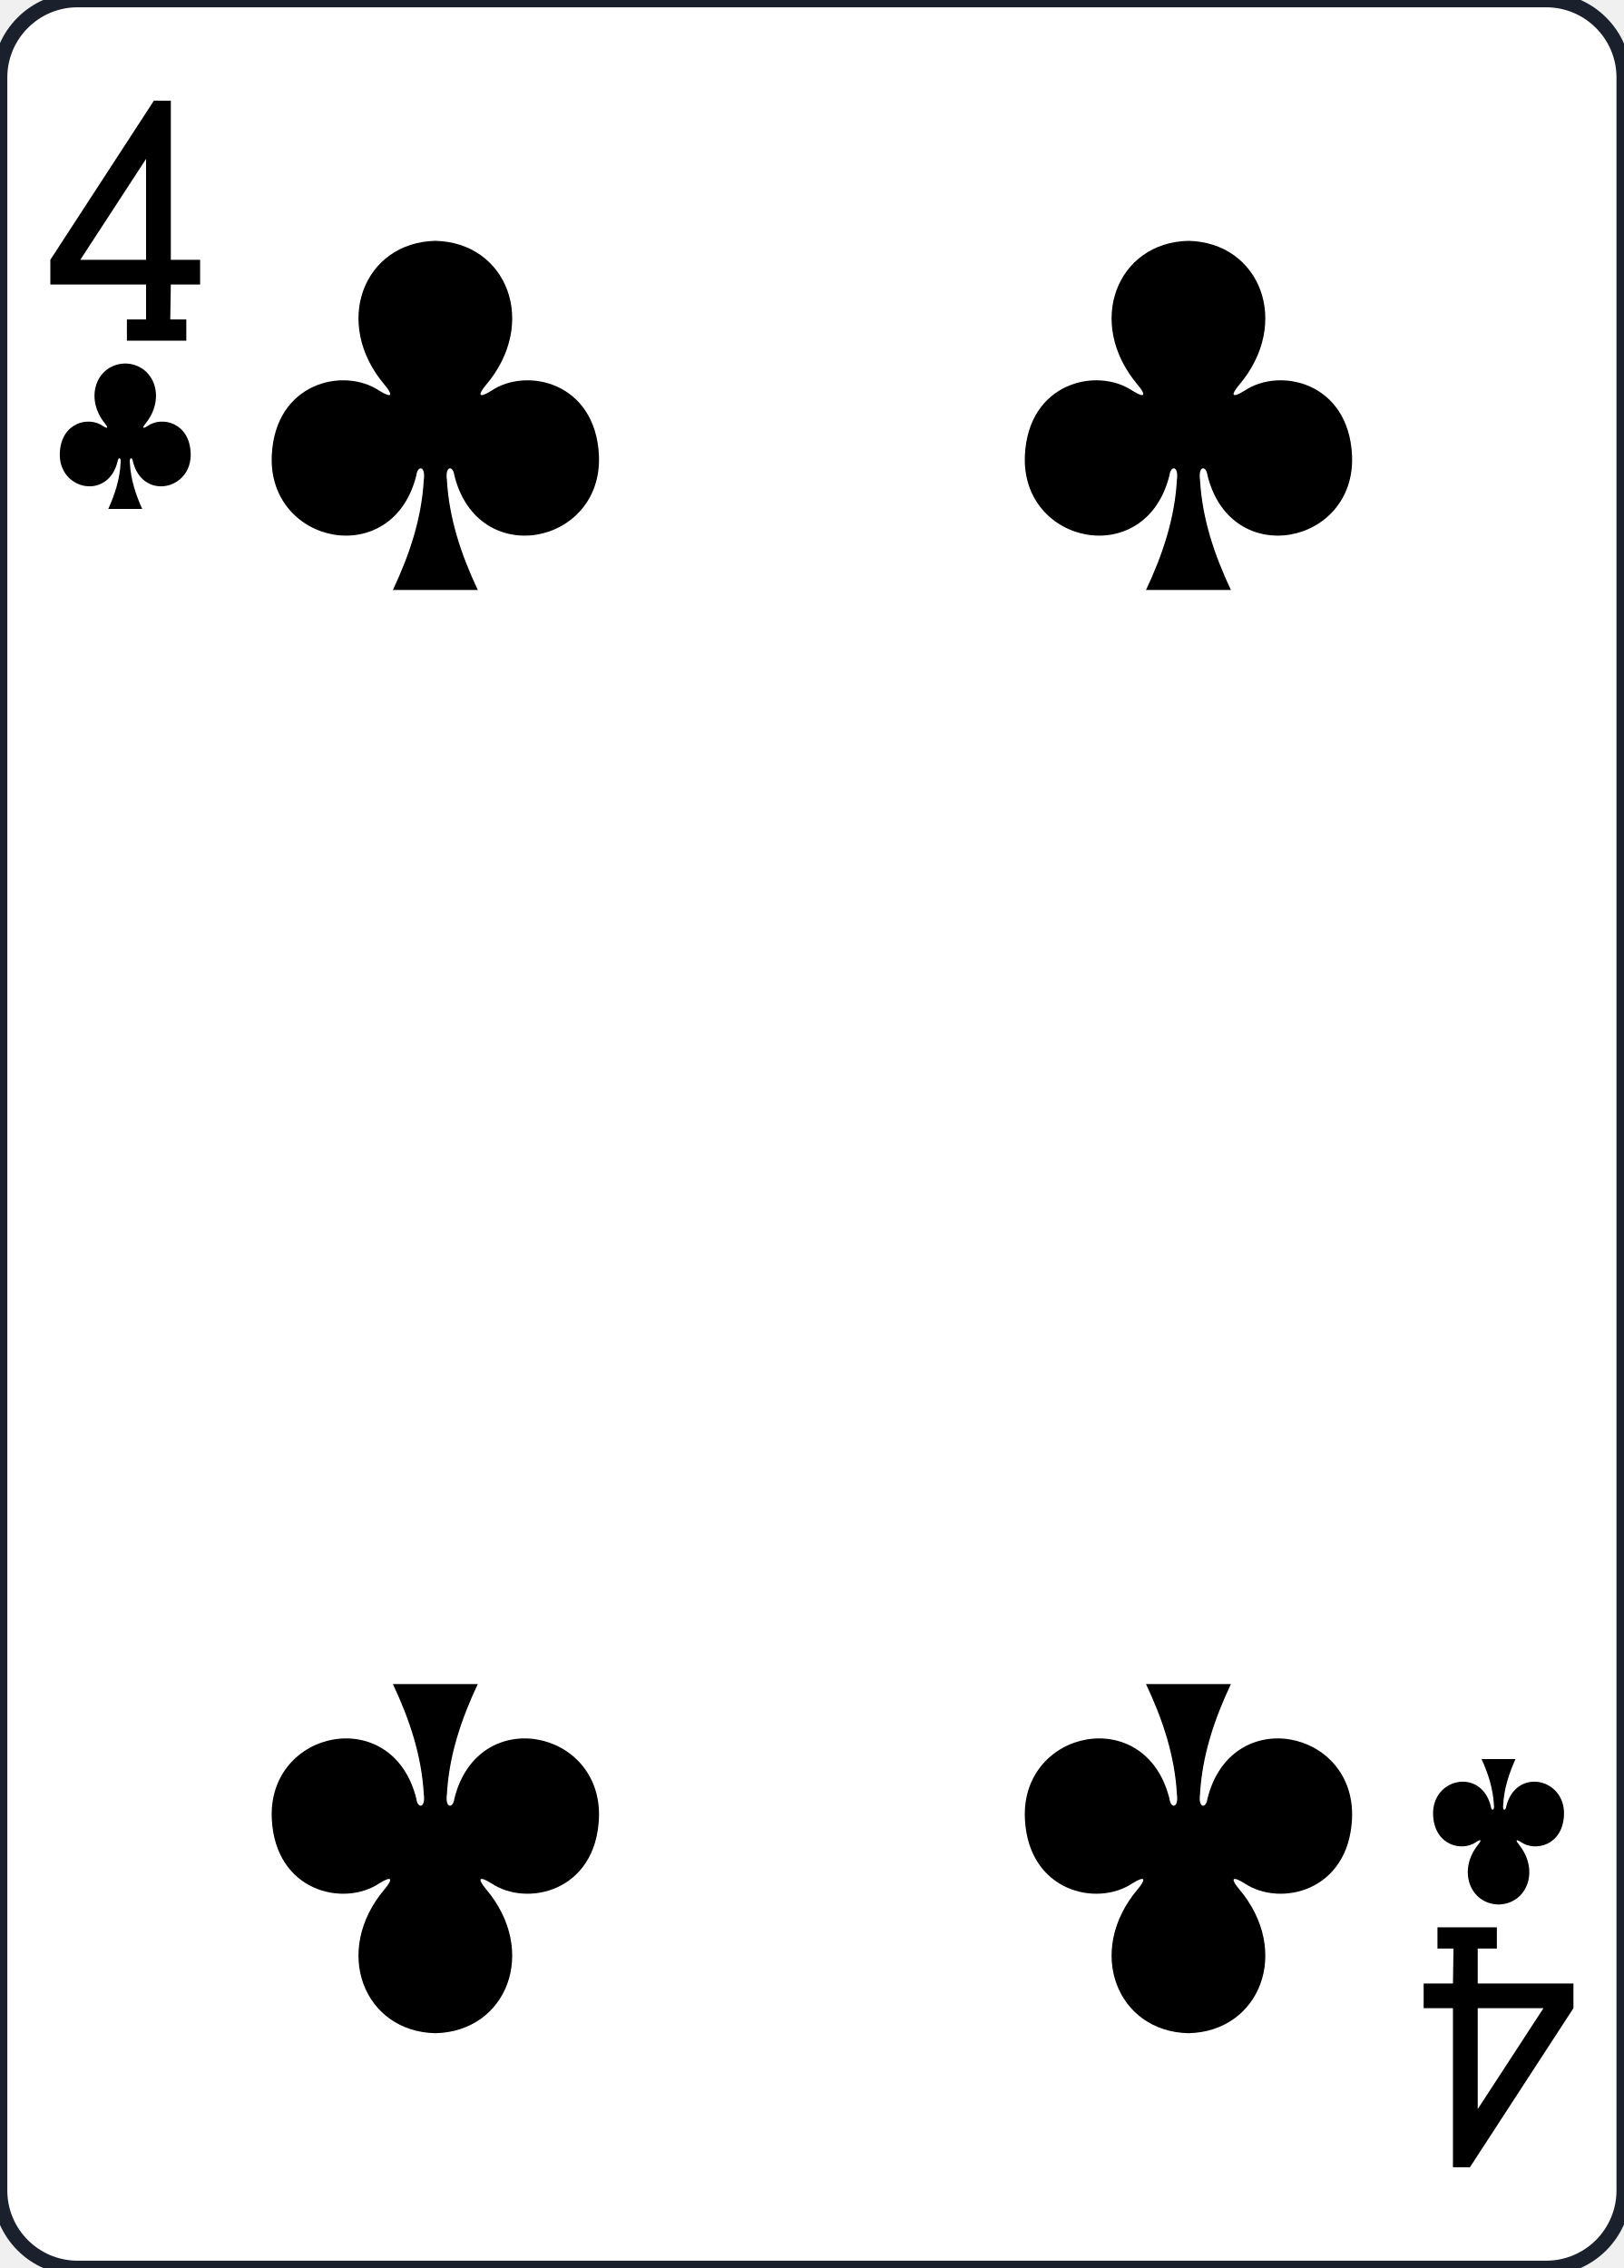
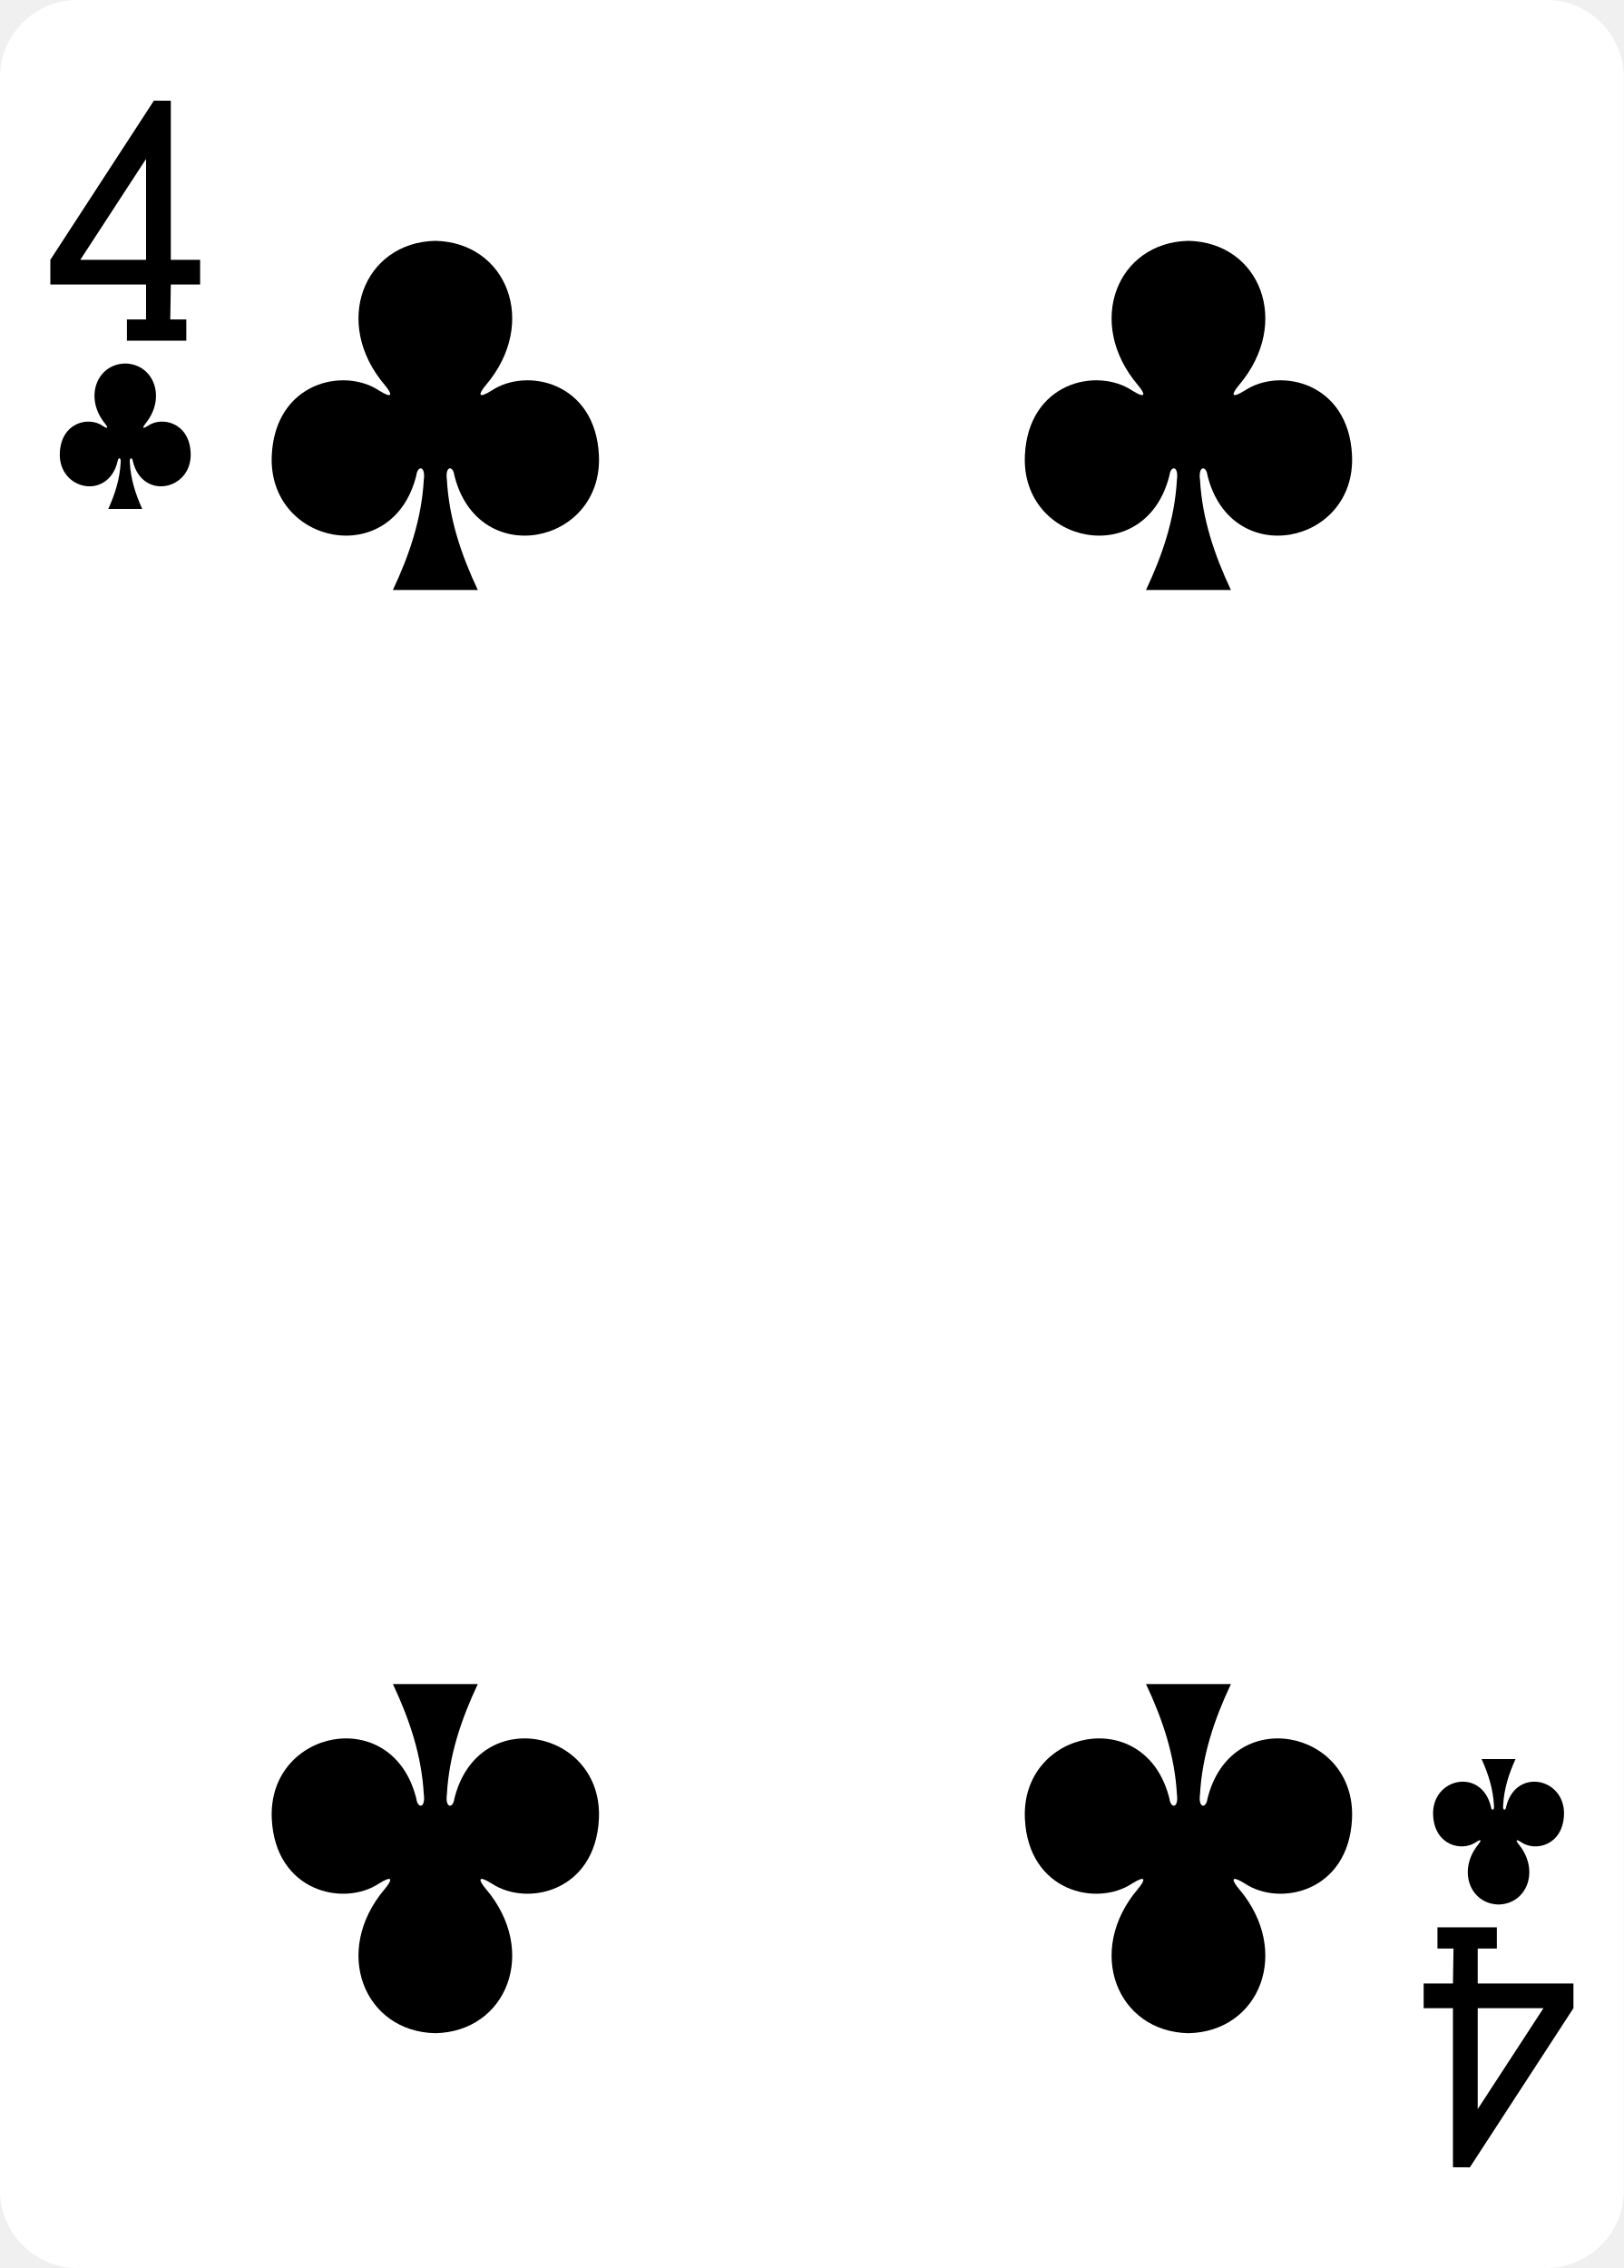
<svg xmlns="http://www.w3.org/2000/svg" id="svg8" version="1.1" viewBox="0 0 238.111 332.599" height="88mm" width="63mm">
  <defs id="defs2" />
  <g transform="translate(552.2753,-2.846674)" id="layer1">
    <g id="CLUB-4" transform="matrix(1.07145,0,0,1.07009,-1898.24,1167.5)">
-       <rect ry="10.63" rx="10.63" style="display:inline;fill:#ffffff;fill-opacity:1;stroke:#1A202C;stroke-width:2;stroke-miterlimit:4;stroke-dasharray:none;stroke-opacity:1" id="rect6355-6-85-3-72-9" width="222.232" height="310.814" x="1256.209" y="-1088.37" />
+       <rect ry="10.63" rx="10.63" style="display:inline;fill:#ffffff;fill-opacity:1;stroke:none;stroke-width:2;stroke-miterlimit:4;stroke-dasharray:none;stroke-opacity:1" id="rect6355-6-85-3-72-9" width="222.232" height="310.814" x="1256.209" y="-1088.37" />
      <path style="display:inline;opacity:1" id="path147-0-8-1-6-13-2-06-7" d="m 1418.856,-1055.365 c -9.774,0.212 -14.157,11.217 -6.918,19.763 1.05,1.247 1.158,1.962 -0.764,0.765 -4.874,-3.259 -14.219,-1.117 -14.698,8.847 -0.591,12.277 16.563,15.814 19.784,2.76 0.17,-1.377 1.289,-1.346 1.02,0.609 -0.294,5.306 -1.951,10.266 -4.229,15.102 3.839,0 8.13,0 11.62,0 -2.278,-4.837 -3.935,-9.796 -4.229,-15.102 -0.27,-1.955 0.85,-1.986 1.02,-0.609 3.221,13.055 20.375,9.517 19.784,-2.76 -0.478,-9.964 -9.824,-12.107 -14.698,-8.847 -1.923,1.197 -1.815,0.482 -0.765,-0.765 7.239,-8.546 2.856,-19.551 -6.918,-19.763 0,-10e-5 0,0 -0.01,0 z" />
      <path style="display:inline;opacity:1" id="path147-0-8-1-6-75-2-83-35-3" d="m 1315.785,-1055.365 c -9.774,0.212 -14.157,11.217 -6.918,19.763 1.05,1.247 1.158,1.962 -0.764,0.765 -4.874,-3.259 -14.219,-1.117 -14.698,8.847 -0.591,12.277 16.563,15.814 19.784,2.76 0.17,-1.377 1.289,-1.346 1.02,0.609 -0.294,5.306 -1.951,10.266 -4.229,15.102 3.839,0 8.13,0 11.62,0 -2.278,-4.837 -3.935,-9.796 -4.229,-15.102 -0.27,-1.955 0.85,-1.986 1.02,-0.609 3.221,13.055 20.375,9.517 19.784,-2.76 -0.478,-9.964 -9.824,-12.107 -14.698,-8.847 -1.923,1.197 -1.815,0.482 -0.765,-0.765 7.239,-8.546 2.856,-19.551 -6.918,-19.763 0,-10e-5 0,0 -0.01,0 z" />
      <path style="display:inline;opacity:1" id="path147-0-8-1-6-7-5-5-7-77-6" d="m 1418.856,-809.732 c -9.774,-0.212 -14.157,-11.217 -6.918,-19.763 1.05,-1.247 1.158,-1.962 -0.764,-0.765 -4.874,3.259 -14.219,1.117 -14.698,-8.847 -0.591,-12.277 16.563,-15.814 19.784,-2.76 0.17,1.377 1.289,1.346 1.02,-0.609 -0.294,-5.306 -1.951,-10.266 -4.229,-15.103 3.839,0 8.13,0 11.62,0 -2.278,4.836 -3.935,9.796 -4.229,15.103 -0.27,1.955 0.85,1.987 1.02,0.609 3.221,-13.055 20.375,-9.517 19.784,2.76 -0.478,9.964 -9.824,12.106 -14.698,8.847 -1.923,-1.197 -1.815,-0.482 -0.765,0.765 7.239,8.546 2.856,19.551 -6.918,19.763 0,6e-5 0,-5e-5 -0.01,0 z" />
      <path style="display:inline;opacity:1" id="path147-0-8-1-6-75-6-1-2-08-0" d="m 1315.785,-809.732 c -9.774,-0.212 -14.157,-11.217 -6.918,-19.763 1.05,-1.247 1.158,-1.962 -0.764,-0.765 -4.874,3.259 -14.219,1.117 -14.698,-8.847 -0.591,-12.277 16.563,-15.814 19.784,-2.76 0.17,1.377 1.289,1.346 1.02,-0.609 -0.294,-5.306 -1.951,-10.266 -4.229,-15.103 3.839,0 8.13,0 11.62,0 -2.278,4.836 -3.935,9.796 -4.229,15.103 -0.27,1.955 0.85,1.987 1.02,0.609 3.221,-13.055 20.375,-9.517 19.784,2.76 -0.478,9.964 -9.824,12.106 -14.698,8.847 -1.923,-1.197 -1.815,-0.482 -0.765,0.765 7.239,8.546 2.856,19.551 -6.918,19.763 0,6e-5 0,-5e-5 -0.01,0 z" />
      <path style="display:inline;opacity:1" id="path147-6-9-8-7-0-5-6-17-9" d="m 1461.303,-827.369 c 3.91,-0.088 5.663,-4.674 2.767,-8.235 -0.42,-0.519 -0.463,-0.817 0.306,-0.319 1.95,1.358 5.688,0.465 5.879,-3.686 0.236,-5.115 -6.625,-6.589 -7.914,-1.15 -0.068,0.574 -0.516,0.561 -0.408,-0.254 0.117,-2.211 0.78,-4.278 1.691,-6.293 -1.549,0 -3.099,0 -4.648,0 0.911,2.015 1.574,4.082 1.691,6.293 0.108,0.815 -0.34,0.828 -0.408,0.254 -1.288,-5.439 -8.15,-3.966 -7.914,1.15 0.192,4.152 3.93,5.044 5.879,3.686 0.769,-0.499 0.726,-0.201 0.306,0.319 -2.896,3.561 -1.142,8.146 2.767,8.235 10e-4,2e-5 0,-2e-5 0,0 z" />
      <path style="display:inline;opacity:1" id="path147-6-9-8-7-4-5-62-79-3" d="m 1273.348,-1038.556 c -3.91,0.088 -5.663,4.674 -2.767,8.235 0.42,0.519 0.463,0.817 -0.306,0.319 -1.95,-1.358 -5.688,-0.465 -5.879,3.686 -0.236,5.115 6.625,6.589 7.913,1.15 0.068,-0.574 0.516,-0.561 0.408,0.254 -0.117,2.211 -0.78,4.277 -1.691,6.293 1.549,0 3.099,0 4.648,0 -0.911,-2.015 -1.574,-4.082 -1.691,-6.293 -0.108,-0.815 0.34,-0.828 0.408,-0.254 1.288,5.439 8.15,3.966 7.913,-1.15 -0.191,-4.152 -3.93,-5.044 -5.879,-3.686 -0.769,0.499 -0.726,0.201 -0.306,-0.319 2.896,-3.561 1.142,-8.146 -2.767,-8.235 -10e-4,0 0,0 0,0 z" />
      <path style="opacity:1" id="path19-0-7-3" d="m 1273.578,-1041.686 v -2.905 h 2.619 v -4.793 h -13.099 v -3.382 l 14.174,-21.811 2.315,0.012 v 21.799 h 4.01 v 3.382 h -4.01 l -0.076,4.793 h 2.195 v 2.909 h -8.129 z m 2.619,-24.905 -8.999,13.827 h 8.999 z m 0,0" />
      <path style="opacity:1" id="path19-4-4-9-1" d="m 1461.069,-824.24 v 2.905 h -2.619 v 4.793 h 13.099 v 3.382 l -14.174,21.811 -2.316,-0.012 v -21.799 h -4.01 v -3.382 h 4.01 l 0.076,-4.793 h -2.195 v -2.909 h 8.129 z m -2.619,24.905 8.999,-13.827 h -8.999 z m 0,0" />
    </g>
  </g>
  <g id="g862" transform="translate(-325.073,116.5794)">
    <rect style="opacity:1;vector-effect:none;fill:#006614;fill-opacity:1;stroke:#1A202C;stroke-width:1.748;stroke-linecap:butt;stroke-linejoin:miter;stroke-miterlimit:4;stroke-dasharray:none;stroke-dashoffset:0;stroke-opacity:1" id="rect22845-2" width="1659.913" height="794.398" x="-356.473" y="-1029.682" rx="144.482" ry="124.682" />
    <text id="text5630-0" y="-935.813" x="472.194" style="font-style:normal;font-variant:normal;font-weight:normal;font-stretch:normal;font-size:42.667px;line-height:125%;font-family:Carlito;-inkscape-font-specification:'Carlito, Normal';text-align:center;letter-spacing:0px;word-spacing:0px;writing-mode:lr-tb;text-anchor:middle;fill:#ffffff;fill-opacity:1;stroke:#1A202C;stroke-width:1.067px;stroke-linecap:butt;stroke-linejoin:miter;stroke-opacity:1" xml:space="preserve">
      <tspan style="font-style:normal;font-variant:normal;font-weight:normal;font-stretch:normal;font-size:48px;line-height:125%;font-family:Carlito;-inkscape-font-specification:'Carlito, Normal';text-align:center;writing-mode:lr-tb;text-anchor:middle;fill:#ffffff;fill-opacity:1;stroke-width:1.067px" id="tspan4923" y="-935.813" x="472.194">Single Playing Card from:</tspan>
      <tspan style="font-style:normal;font-variant:normal;font-weight:normal;font-stretch:normal;font-size:48px;line-height:125%;font-family:Carlito;-inkscape-font-specification:'Carlito, Normal';text-align:center;writing-mode:lr-tb;text-anchor:middle;fill:#ffffff;fill-opacity:1;stroke-width:1.067px" id="tspan5035" y="-875.813" x="472.194">Standard Edition - Color Set - Bordered </tspan>
      <tspan y="-820.48" x="472.194" id="tspan12311" />
      <tspan style="font-style:normal;font-variant:normal;font-weight:normal;font-stretch:normal;font-size:48px;line-height:125%;font-family:Carlito;-inkscape-font-specification:'Carlito, Normal';text-align:center;writing-mode:lr-tb;text-anchor:middle;fill:#ffaaaa;fill-opacity:1;stroke-width:1.067px" id="tspan4927" y="-762.48" x="472.194">Copyright 2011, 2020 - Chris Aguilar - conjurenation@gmail.com</tspan>
      <tspan id="tspan12344" y="-707.147" x="472.194" />
      <tspan style="font-style:normal;font-variant:normal;font-weight:normal;font-stretch:normal;font-size:48px;line-height:125%;font-family:Carlito;-inkscape-font-specification:'Carlito, Normal';text-align:center;writing-mode:lr-tb;text-anchor:middle;fill:#ffffff;fill-opacity:1;stroke-width:1.067px" id="tspan4931" y="-649.147" x="472.194">https://totalnonsense.com/open-source-vector-playing-cards/</tspan>
      <tspan id="tspan4929" y="-593.813" x="472.194" />
      <tspan style="font-style:normal;font-variant:normal;font-weight:normal;font-stretch:normal;font-size:48px;line-height:125%;font-family:Carlito;-inkscape-font-specification:'Carlito, Normal';text-align:center;writing-mode:lr-tb;text-anchor:middle;fill:#ffaaaa;fill-opacity:1;stroke-width:1.067px" id="tspan4919" y="-535.813" x="472.194">Licensed under:</tspan>
      <tspan id="tspan1594-5" style="font-style:normal;font-variant:normal;font-weight:normal;font-stretch:normal;font-size:48px;line-height:125%;font-family:Carlito;-inkscape-font-specification:'Carlito, Normal';text-align:center;writing-mode:lr-tb;text-anchor:middle;fill:#ffaaaa;fill-opacity:1;stroke-width:1.067px" y="-475.813" x="472.194">LGPL 3.0</tspan>
      <tspan style="font-style:normal;font-variant:normal;font-weight:normal;font-stretch:normal;font-size:48px;line-height:125%;font-family:Carlito;-inkscape-font-specification:'Carlito, Normal';text-align:center;writing-mode:lr-tb;text-anchor:middle;fill:#ffaaaa;fill-opacity:1;stroke-width:1.067px" y="-415.813" x="472.194" id="tspan12253-3">https://www.gnu.org/licenses/lgpl-3.0.html</tspan>
      <tspan id="tspan5031" y="-360.48" x="472.194" />
      <tspan style="font-style:normal;font-variant:normal;font-weight:normal;font-stretch:normal;font-size:48px;line-height:125%;font-family:Carlito;-inkscape-font-specification:'Carlito, Normal';text-align:center;writing-mode:lr-tb;text-anchor:middle;fill:#ffffff;fill-opacity:1;stroke-width:1.067px" id="tspan5033" y="-302.48" x="472.194">Each Card Measures (63mm x 88mm)</tspan>
      <tspan id="tspan5634-6" y="-247.147" x="472.194" />
    </text>
  </g>
</svg>
